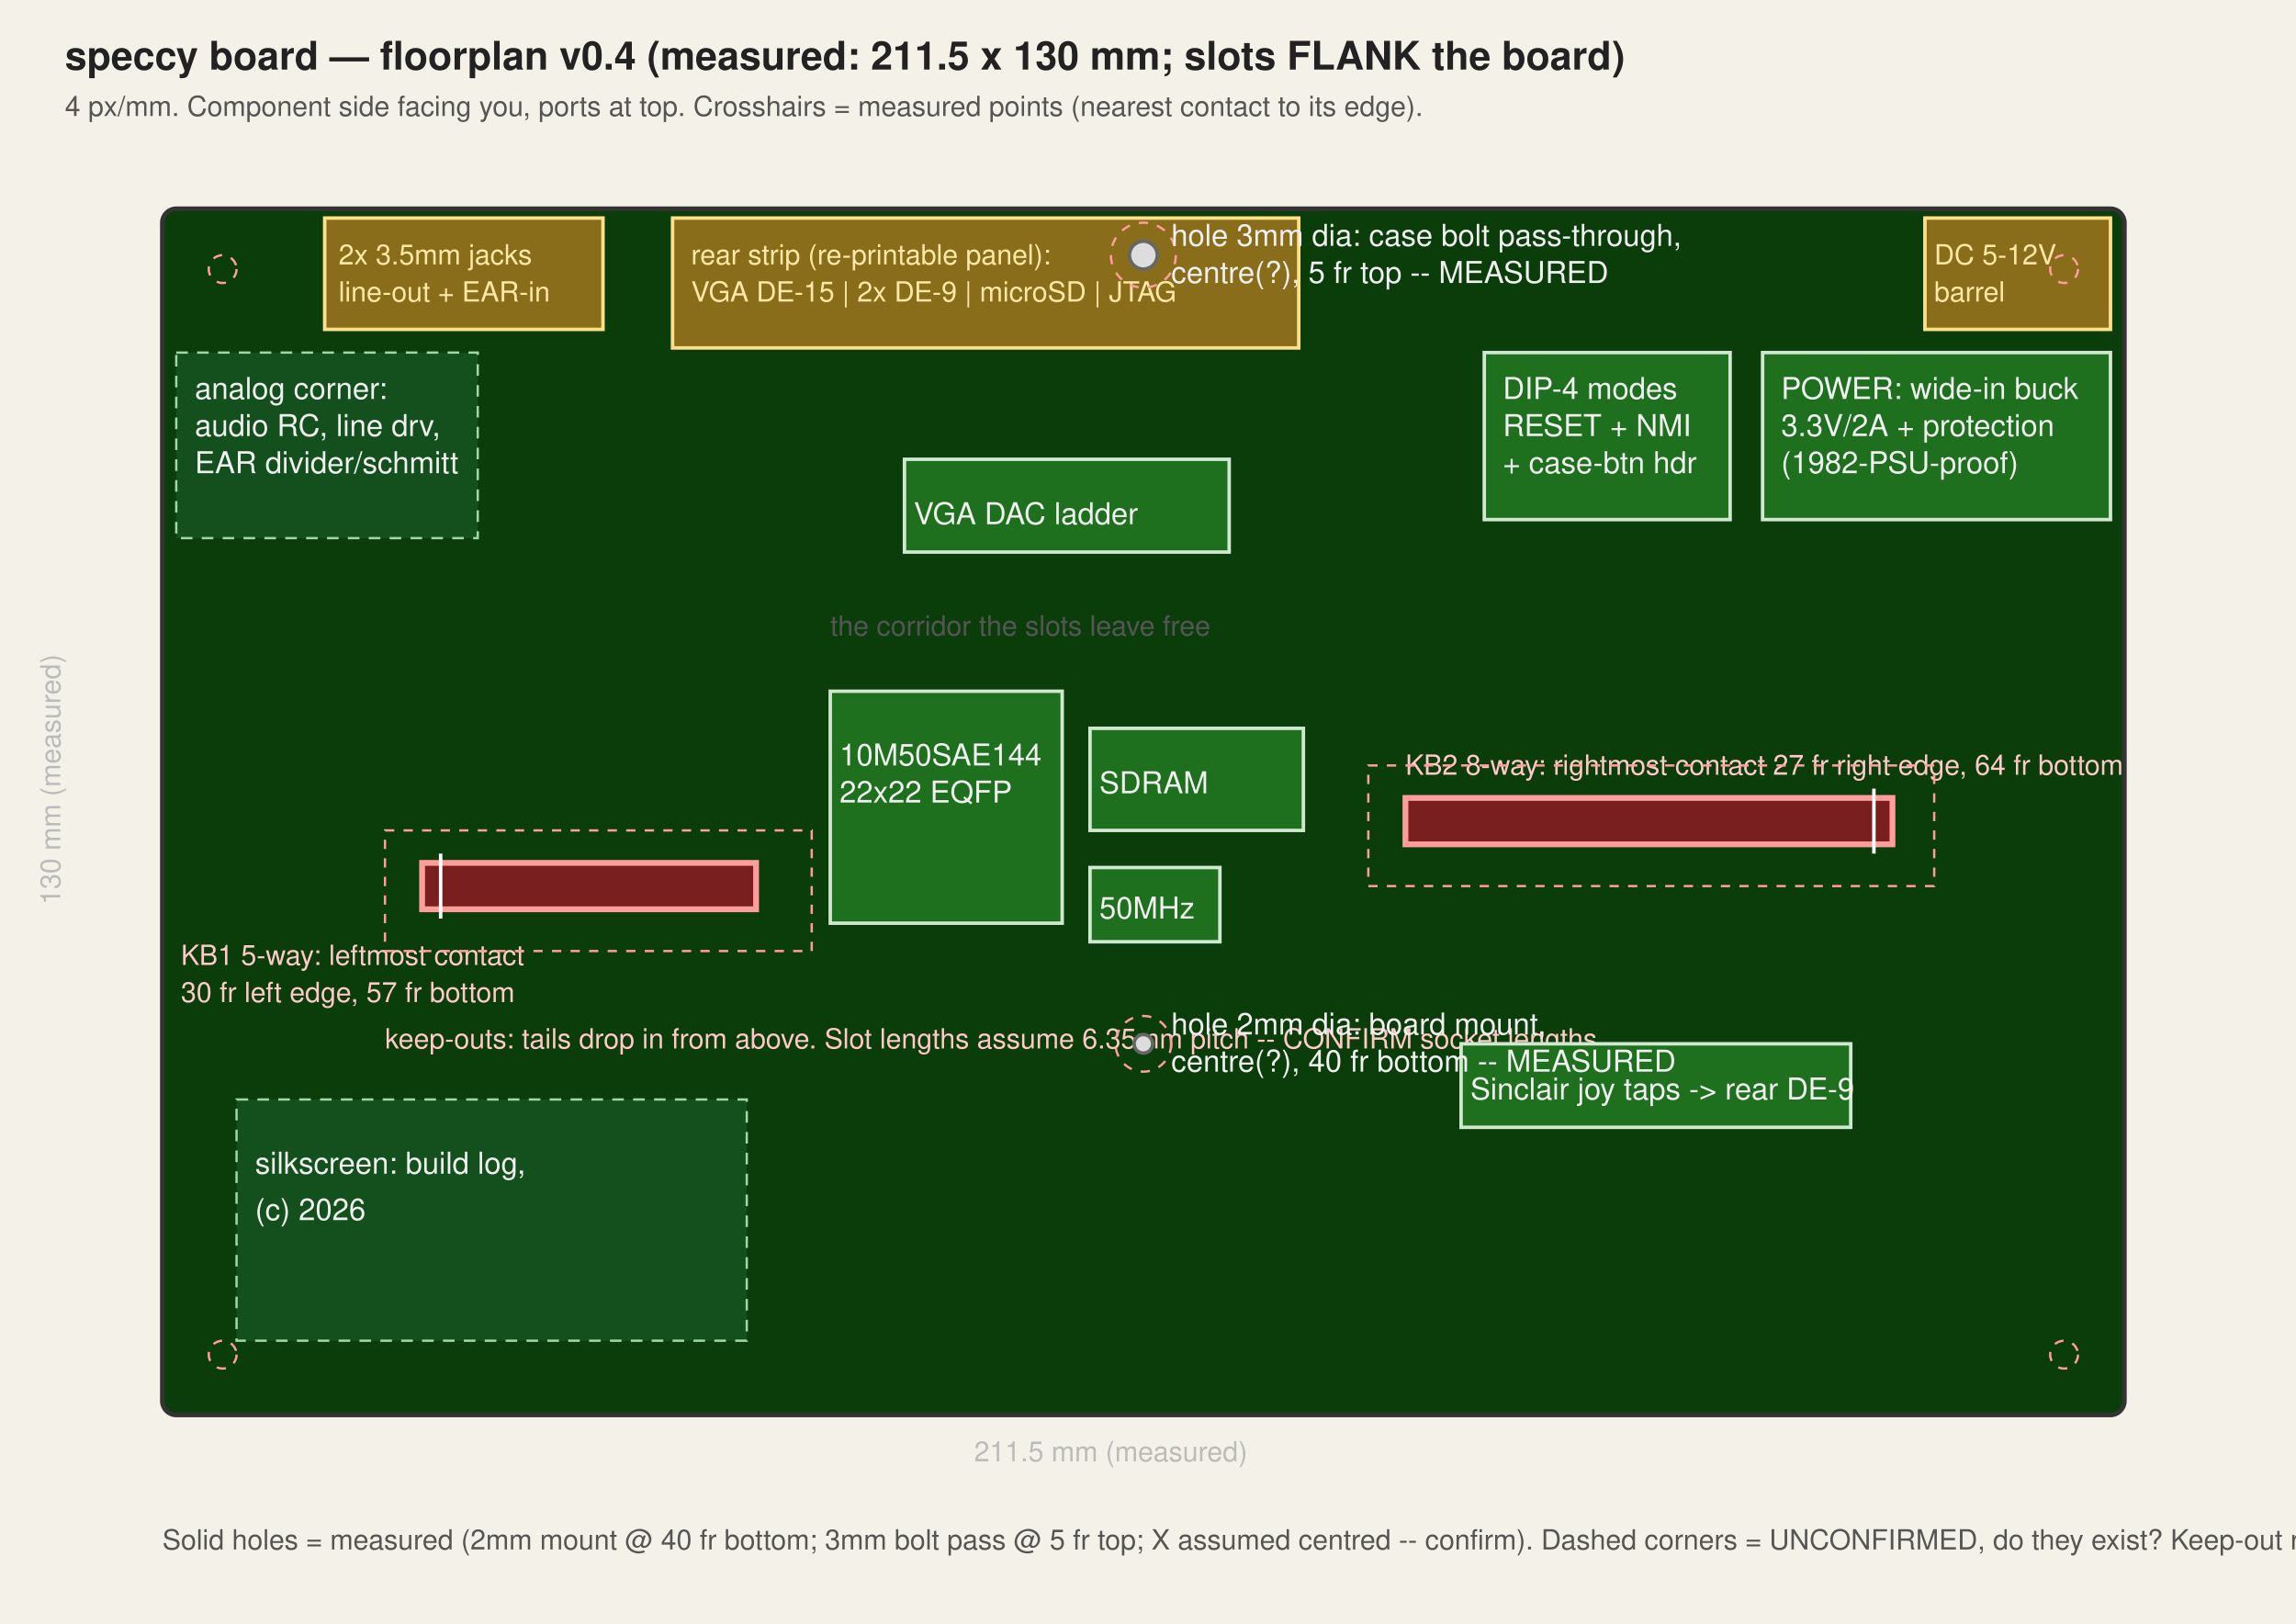
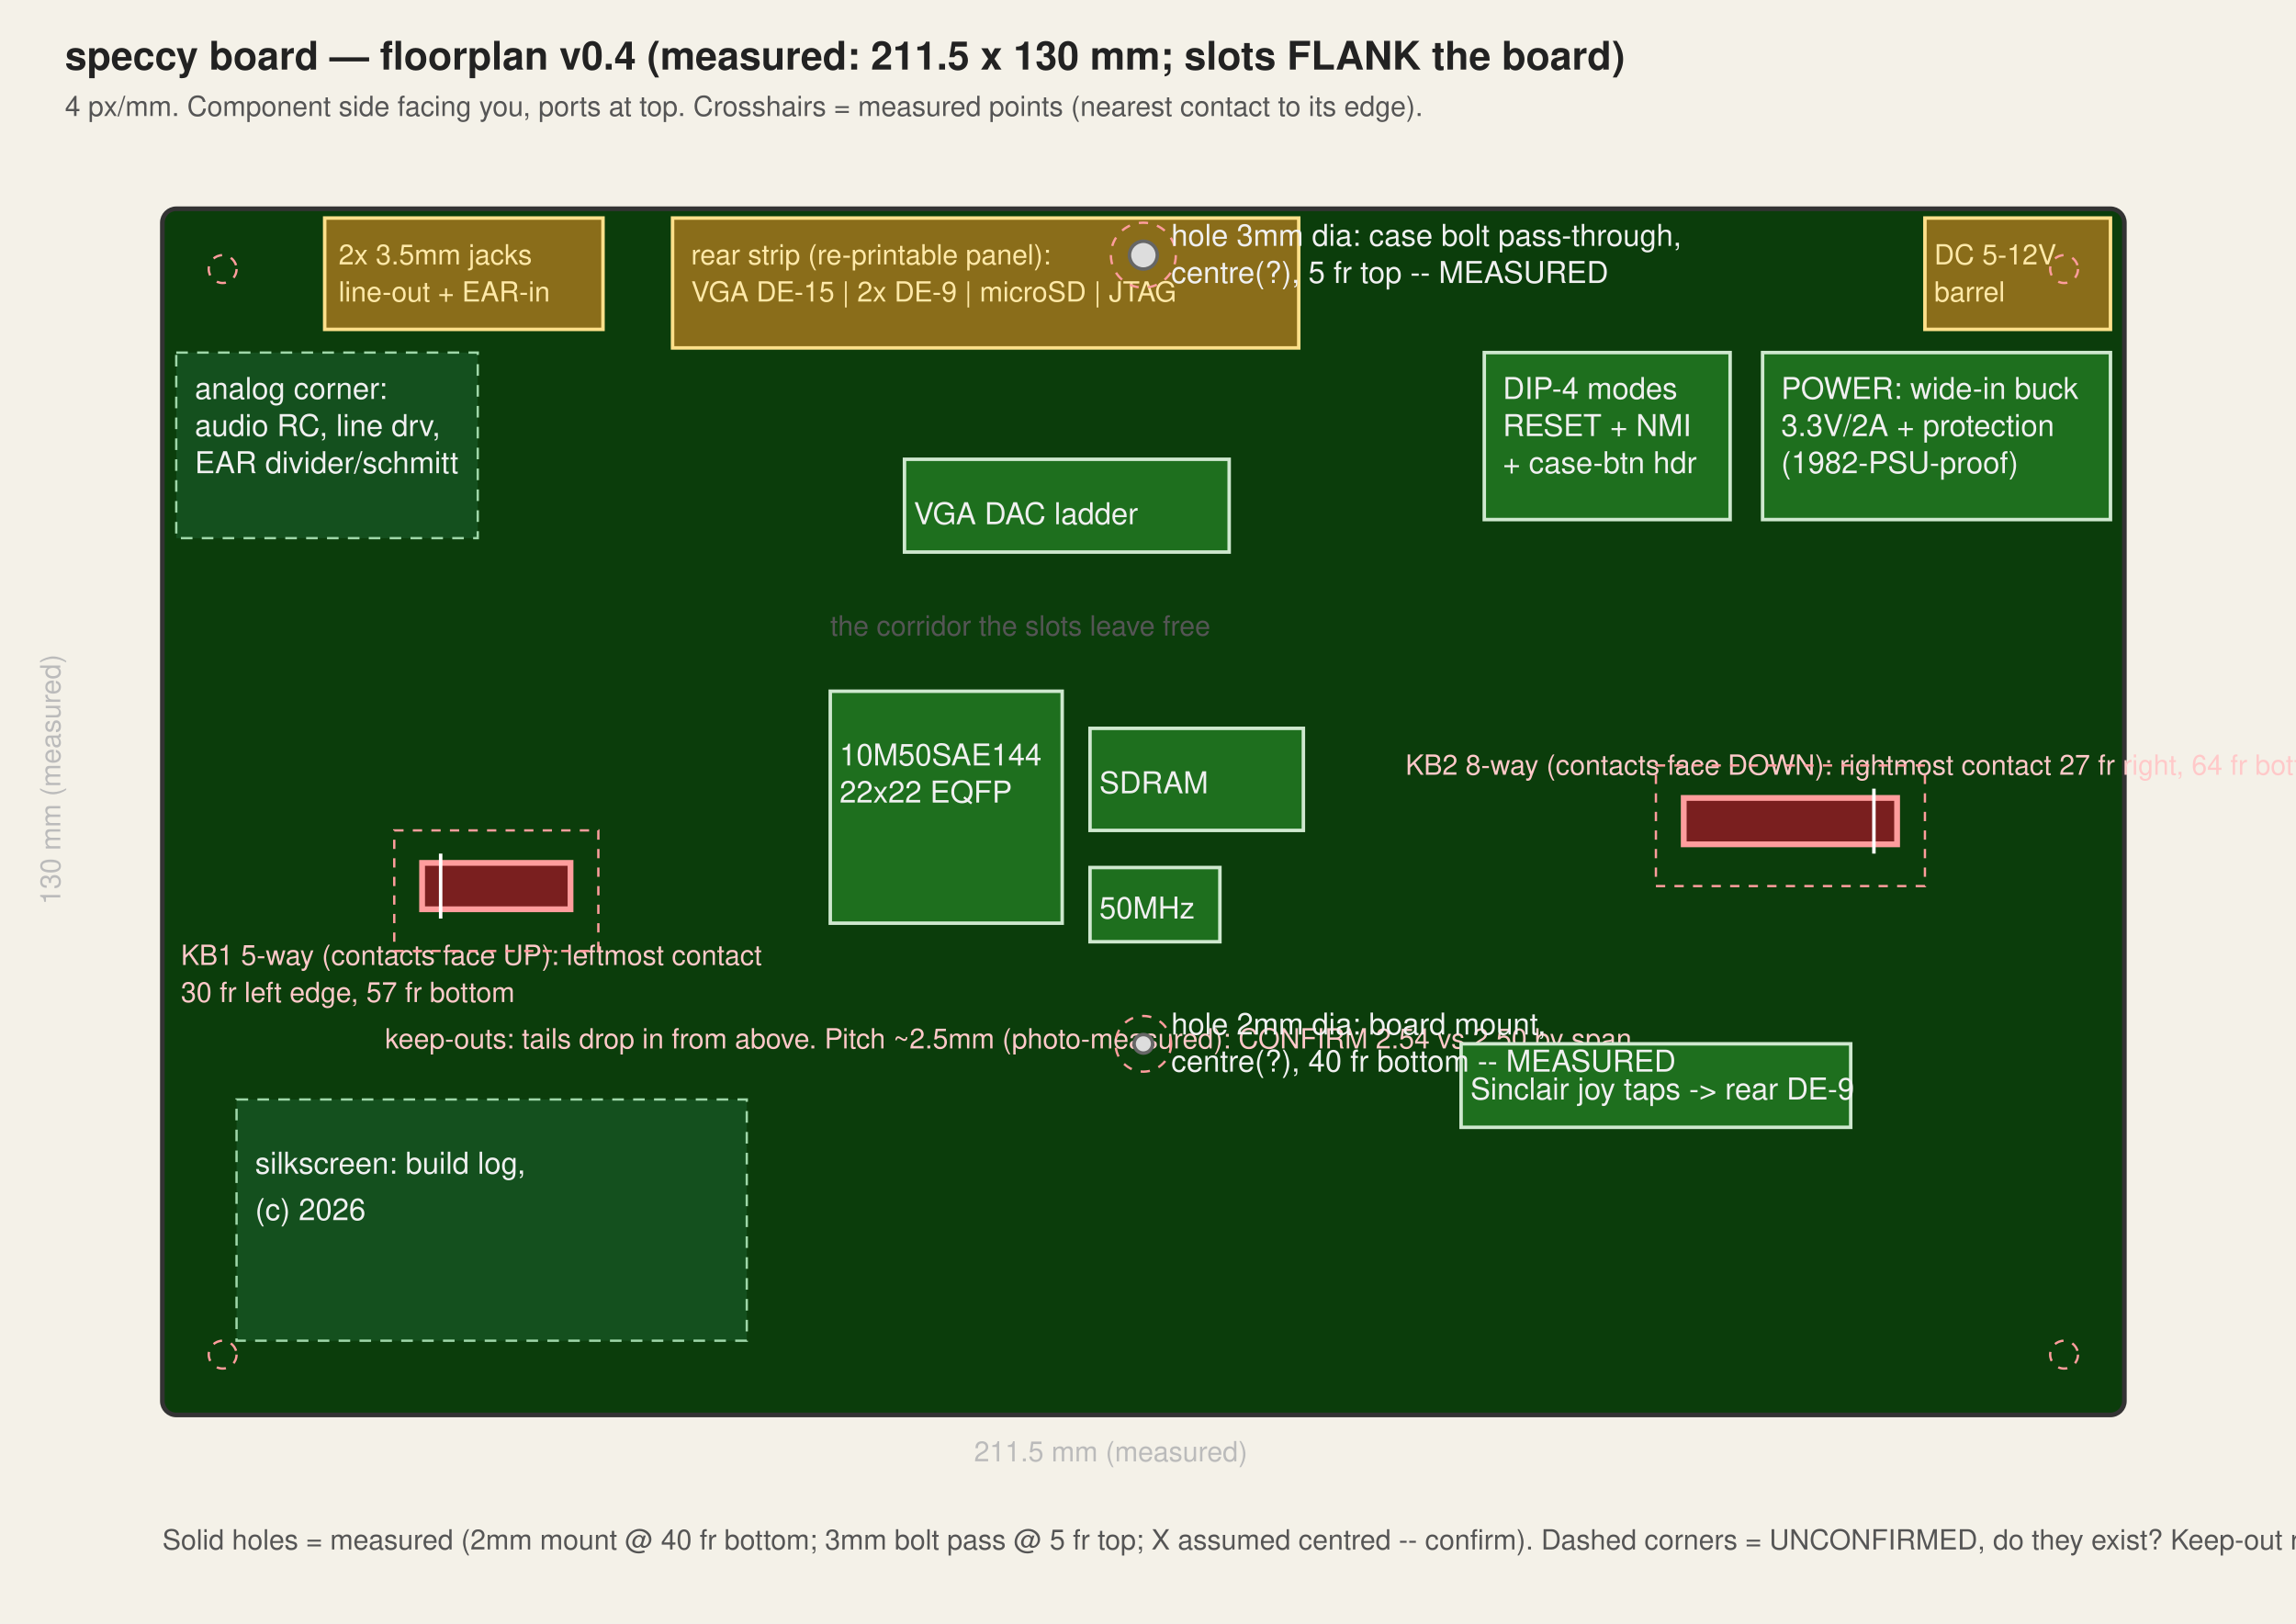
<svg xmlns="http://www.w3.org/2000/svg" viewBox="0 0 990 700" font-family="Helvetica,Arial,sans-serif">
  <defs>
    <style>
      .board { fill:#0b3d0b; stroke:#333; stroke-width:2; }
      .blk   { fill:#1e6f1e; stroke:#cfe8cf; stroke-width:1.5; }
      .conn  { fill:#8a6d1a; stroke:#ffe08a; stroke-width:1.5; }
      .fix   { fill:#7a1f1f; stroke:#ff9d9d; stroke-width:2.5; }
      .keep  { fill:none; stroke:#ff9d9d; stroke-width:1; stroke-dasharray:4 4; }
      .quiet { fill:#14501e; stroke:#9fd7a9; stroke-width:1; stroke-dasharray:5 4; }
      .hole  { fill:#ddd; stroke:#666; stroke-width:1.5; }
      .lbl   { fill:#f0f0f0; font-size:13px; }
      .lbl2  { fill:#ffe9a8; font-size:12px; }
      .lblr  { fill:#ffc9c9; font-size:12px; }
      .dim   { fill:#bbb; font-size:12px; }
      .title { fill:#222; font-size:17px; font-weight:bold; }
      .note  { fill:#555; font-size:12px; }
      .cross { stroke:#fff; stroke-width:1.5; }
    </style>
  </defs>
  <rect x="0" y="0" width="990" height="700" fill="#f4f1e8" />
  <text x="28" y="30" class="title">speccy board — floorplan v0.4 (measured: 211.5 x 130 mm; slots FLANK the board)</text>
  <text x="28" y="50" class="note">4 px/mm. Component side facing you, ports at top. Crosshairs = measured points (nearest contact to its edge).</text>
  <rect x="70" y="90" width="846" height="520" rx="6" class="board" />
  <text x="420" y="630" class="dim">211.5 mm (measured)</text>
  <text x="16" y="380" class="dim" transform="rotate(-90 26 380)">130 mm (measured)</text>
  <rect x="140" y="94" width="120" height="48" class="conn" />
  <text x="146" y="114" class="lbl2">2x 3.5mm jacks</text>
  <text x="146" y="130" class="lbl2">line-out + EAR-in</text>
  <rect x="290" y="94" width="270" height="56" class="conn" />
  <text x="298" y="114" class="lbl2">rear strip (re-printable panel):</text>
  <text x="298" y="130" class="lbl2">VGA DE-15 | 2x DE-9 | microSD | JTAG</text>
  <rect x="830" y="94" width="80" height="48" class="conn" />
  <text x="834" y="114" class="lbl2">DC 5-12V</text>
  <text x="834" y="130" class="lbl2">barrel</text>
  <rect x="760" y="152" width="150" height="72" class="blk" />
  <text x="768" y="172" class="lbl">POWER: wide-in buck</text>
  <text x="768" y="188" class="lbl">3.3V/2A + protection</text>
  <text x="768" y="204" class="lbl">(1982-PSU-proof)</text>
  <rect x="640" y="152" width="106" height="72" class="blk" />
  <text x="648" y="172" class="lbl">DIP-4 modes</text>
  <text x="648" y="188" class="lbl">RESET + NMI</text>
  <text x="648" y="204" class="lbl">+ case-btn hdr</text>
  <rect x="76" y="152" width="130" height="80" class="quiet" />
  <text x="84" y="172" class="lbl">analog corner:</text>
  <text x="84" y="188" class="lbl">audio RC, line drv,</text>
  <text x="84" y="204" class="lbl">EAR divider/schmitt</text>
-   <rect x="182" y="372" width="144" height="20" class="fix" />
+   <rect x="182" y="372" width="64" height="20" class="fix" />
  <line x1="190" y1="368" x2="190" y2="396" class="cross" />
-   <text x="78" y="416" class="lblr">KB1 5-way: leftmost contact</text>
+   <text x="78" y="416" class="lblr">KB1 5-way (contacts face UP): leftmost contact</text>
  <text x="78" y="432" class="lblr">30 fr left edge, 57 fr bottom</text>
-   <rect x="606" y="344" width="210.0" height="20" class="fix" />
+   <rect x="726" y="344" width="92" height="20" class="fix" />
  <line x1="808.0" y1="340" x2="808.0" y2="368" class="cross" />
-   <text x="606" y="334" class="lblr">KB2 8-way: rightmost contact 27 fr right edge, 64 fr bottom</text>
-   <rect x="166" y="358" width="184" height="52" class="keep" />
-   <rect x="590" y="330" width="244" height="52" class="keep" />
-   <text x="166" y="452" class="lblr">keep-outs: tails drop in from above. Slot lengths assume 6.35mm pitch -- CONFIRM socket lengths.</text>
+   <text x="606" y="334" class="lblr">KB2 8-way (contacts face DOWN): rightmost contact 27 fr right, 64 fr bottom</text>
+   <rect x="170" y="358" width="88" height="52" class="keep" />
+   <rect x="714" y="330" width="116" height="52" class="keep" />
+   <text x="166" y="452" class="lblr">keep-outs: tails drop in from above. Pitch ~2.5mm (photo-measured): CONFIRM 2.54 vs 2.50 by span.</text>
  <rect x="358" y="298" width="100" height="100" class="blk" />
  <text x="362" y="330" class="lbl">10M50SAE144</text>
  <text x="362" y="346" class="lbl">22x22 EQFP</text>
  <rect x="470" y="314" width="92" height="44" class="blk" />
  <text x="474" y="342" class="lbl">SDRAM</text>
  <rect x="470" y="374" width="56" height="32" class="blk" />
  <text x="474" y="396.0" class="lbl">50MHz</text>
  <text x="358" y="274" class="note" fill="#9fd7a9">the corridor the slots leave free</text>
  <rect x="390" y="198" width="140" height="40" class="blk" />
  <text x="394" y="226" class="lbl">VGA DAC ladder</text>
  <rect x="630" y="450" width="168" height="36" class="blk" />
  <text x="634" y="474" class="lbl">Sinclair joy taps -&gt; rear DE-9</text>
  <rect x="102" y="474" width="220" height="104" class="quiet" />
  <text x="110" y="506" class="lbl">silkscreen: build log,</text>
  <text x="110" y="526" class="lbl">(c) 2026</text>
  <circle cx="493" cy="450" r="4" class="hole" />
  <circle cx="493" cy="450" r="12" class="keep" />
  <text x="505" y="446" class="lbl">hole 2mm dia: board mount,</text>
  <text x="505" y="462" class="lbl">centre(?), 40 fr bottom -- MEASURED</text>
  <circle cx="493" cy="110" r="6" class="hole" />
  <circle cx="493" cy="110" r="14" class="keep" />
  <text x="505" y="106" class="lbl">hole 3mm dia: case bolt pass-through,</text>
  <text x="505" y="122" class="lbl">centre(?), 5 fr top -- MEASURED</text>
  <circle cx="96" cy="116" r="6" class="keep" />
  <circle cx="890" cy="116" r="6" class="keep" />
  <circle cx="96" cy="584" r="6" class="keep" />
  <circle cx="890" cy="584" r="6" class="keep" />
  <text x="70" y="668" class="note">Solid holes = measured (2mm mount @ 40 fr bottom; 3mm bolt pass @ 5 fr top; X assumed centred -- confirm). Dashed corners = UNCONFIRMED, do they exist? Keep-out rings: case hardware clearance. Slot Y assumed contact-row centreline.</text>
</svg>
